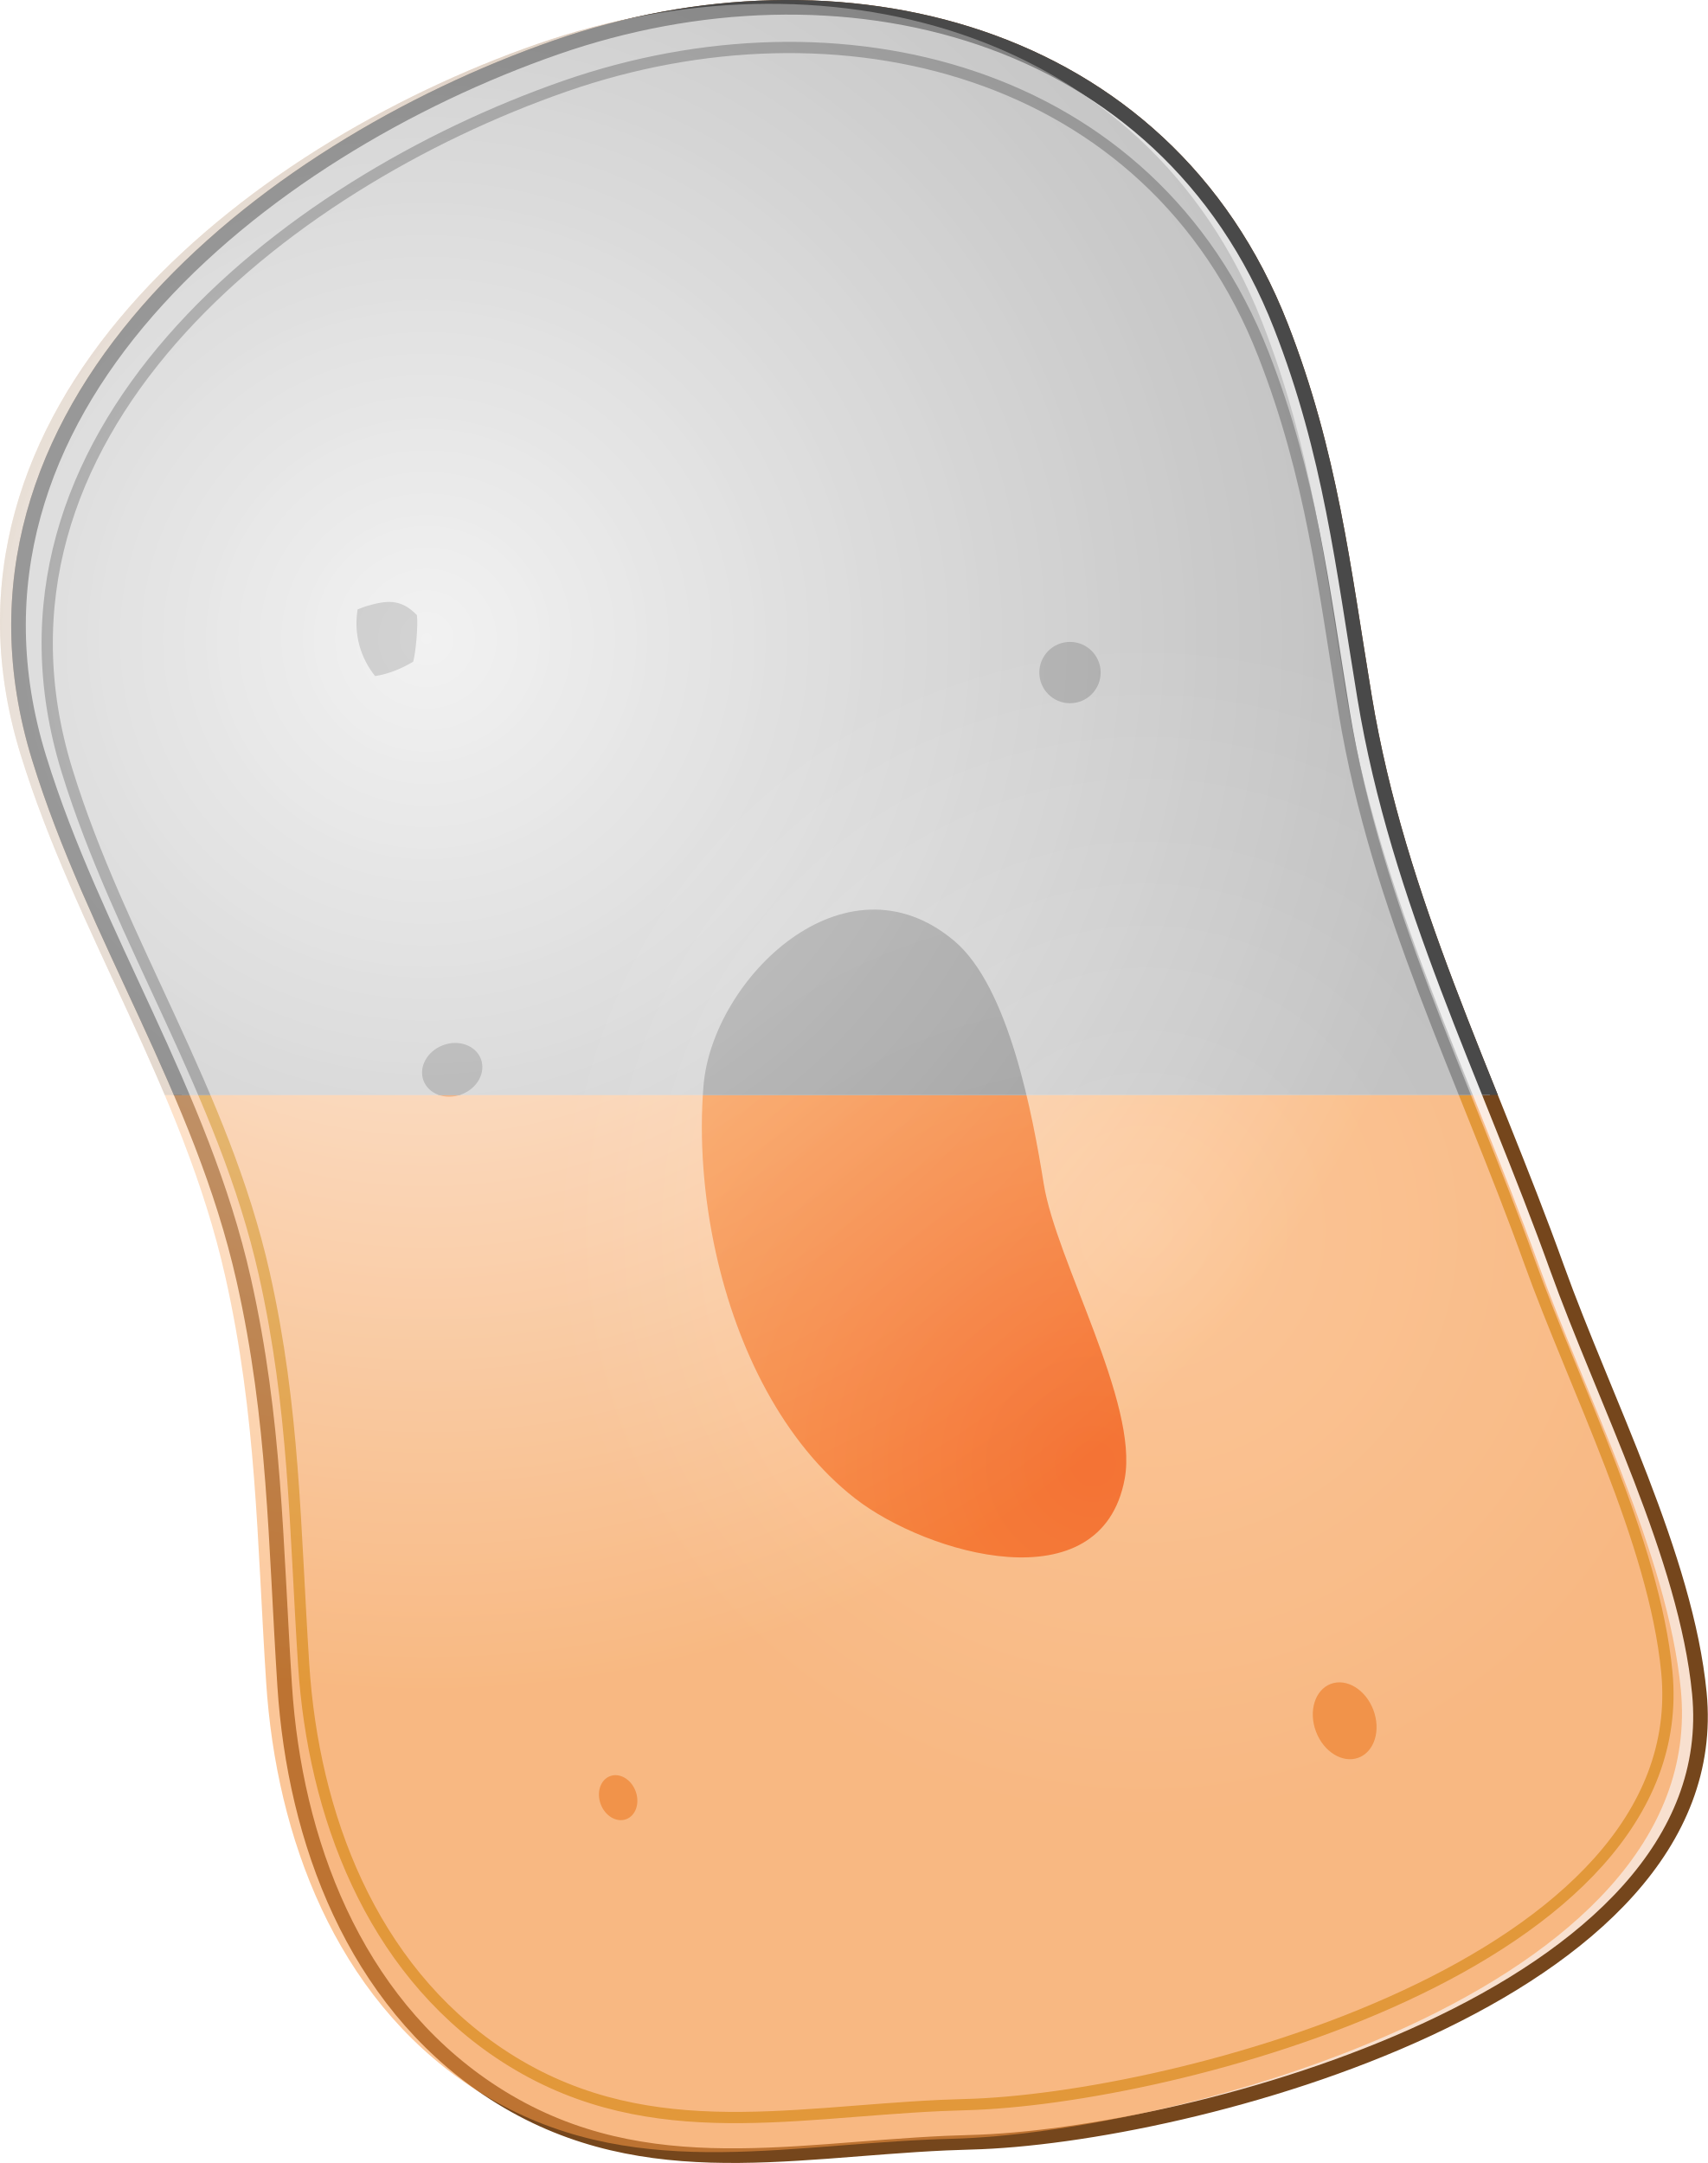
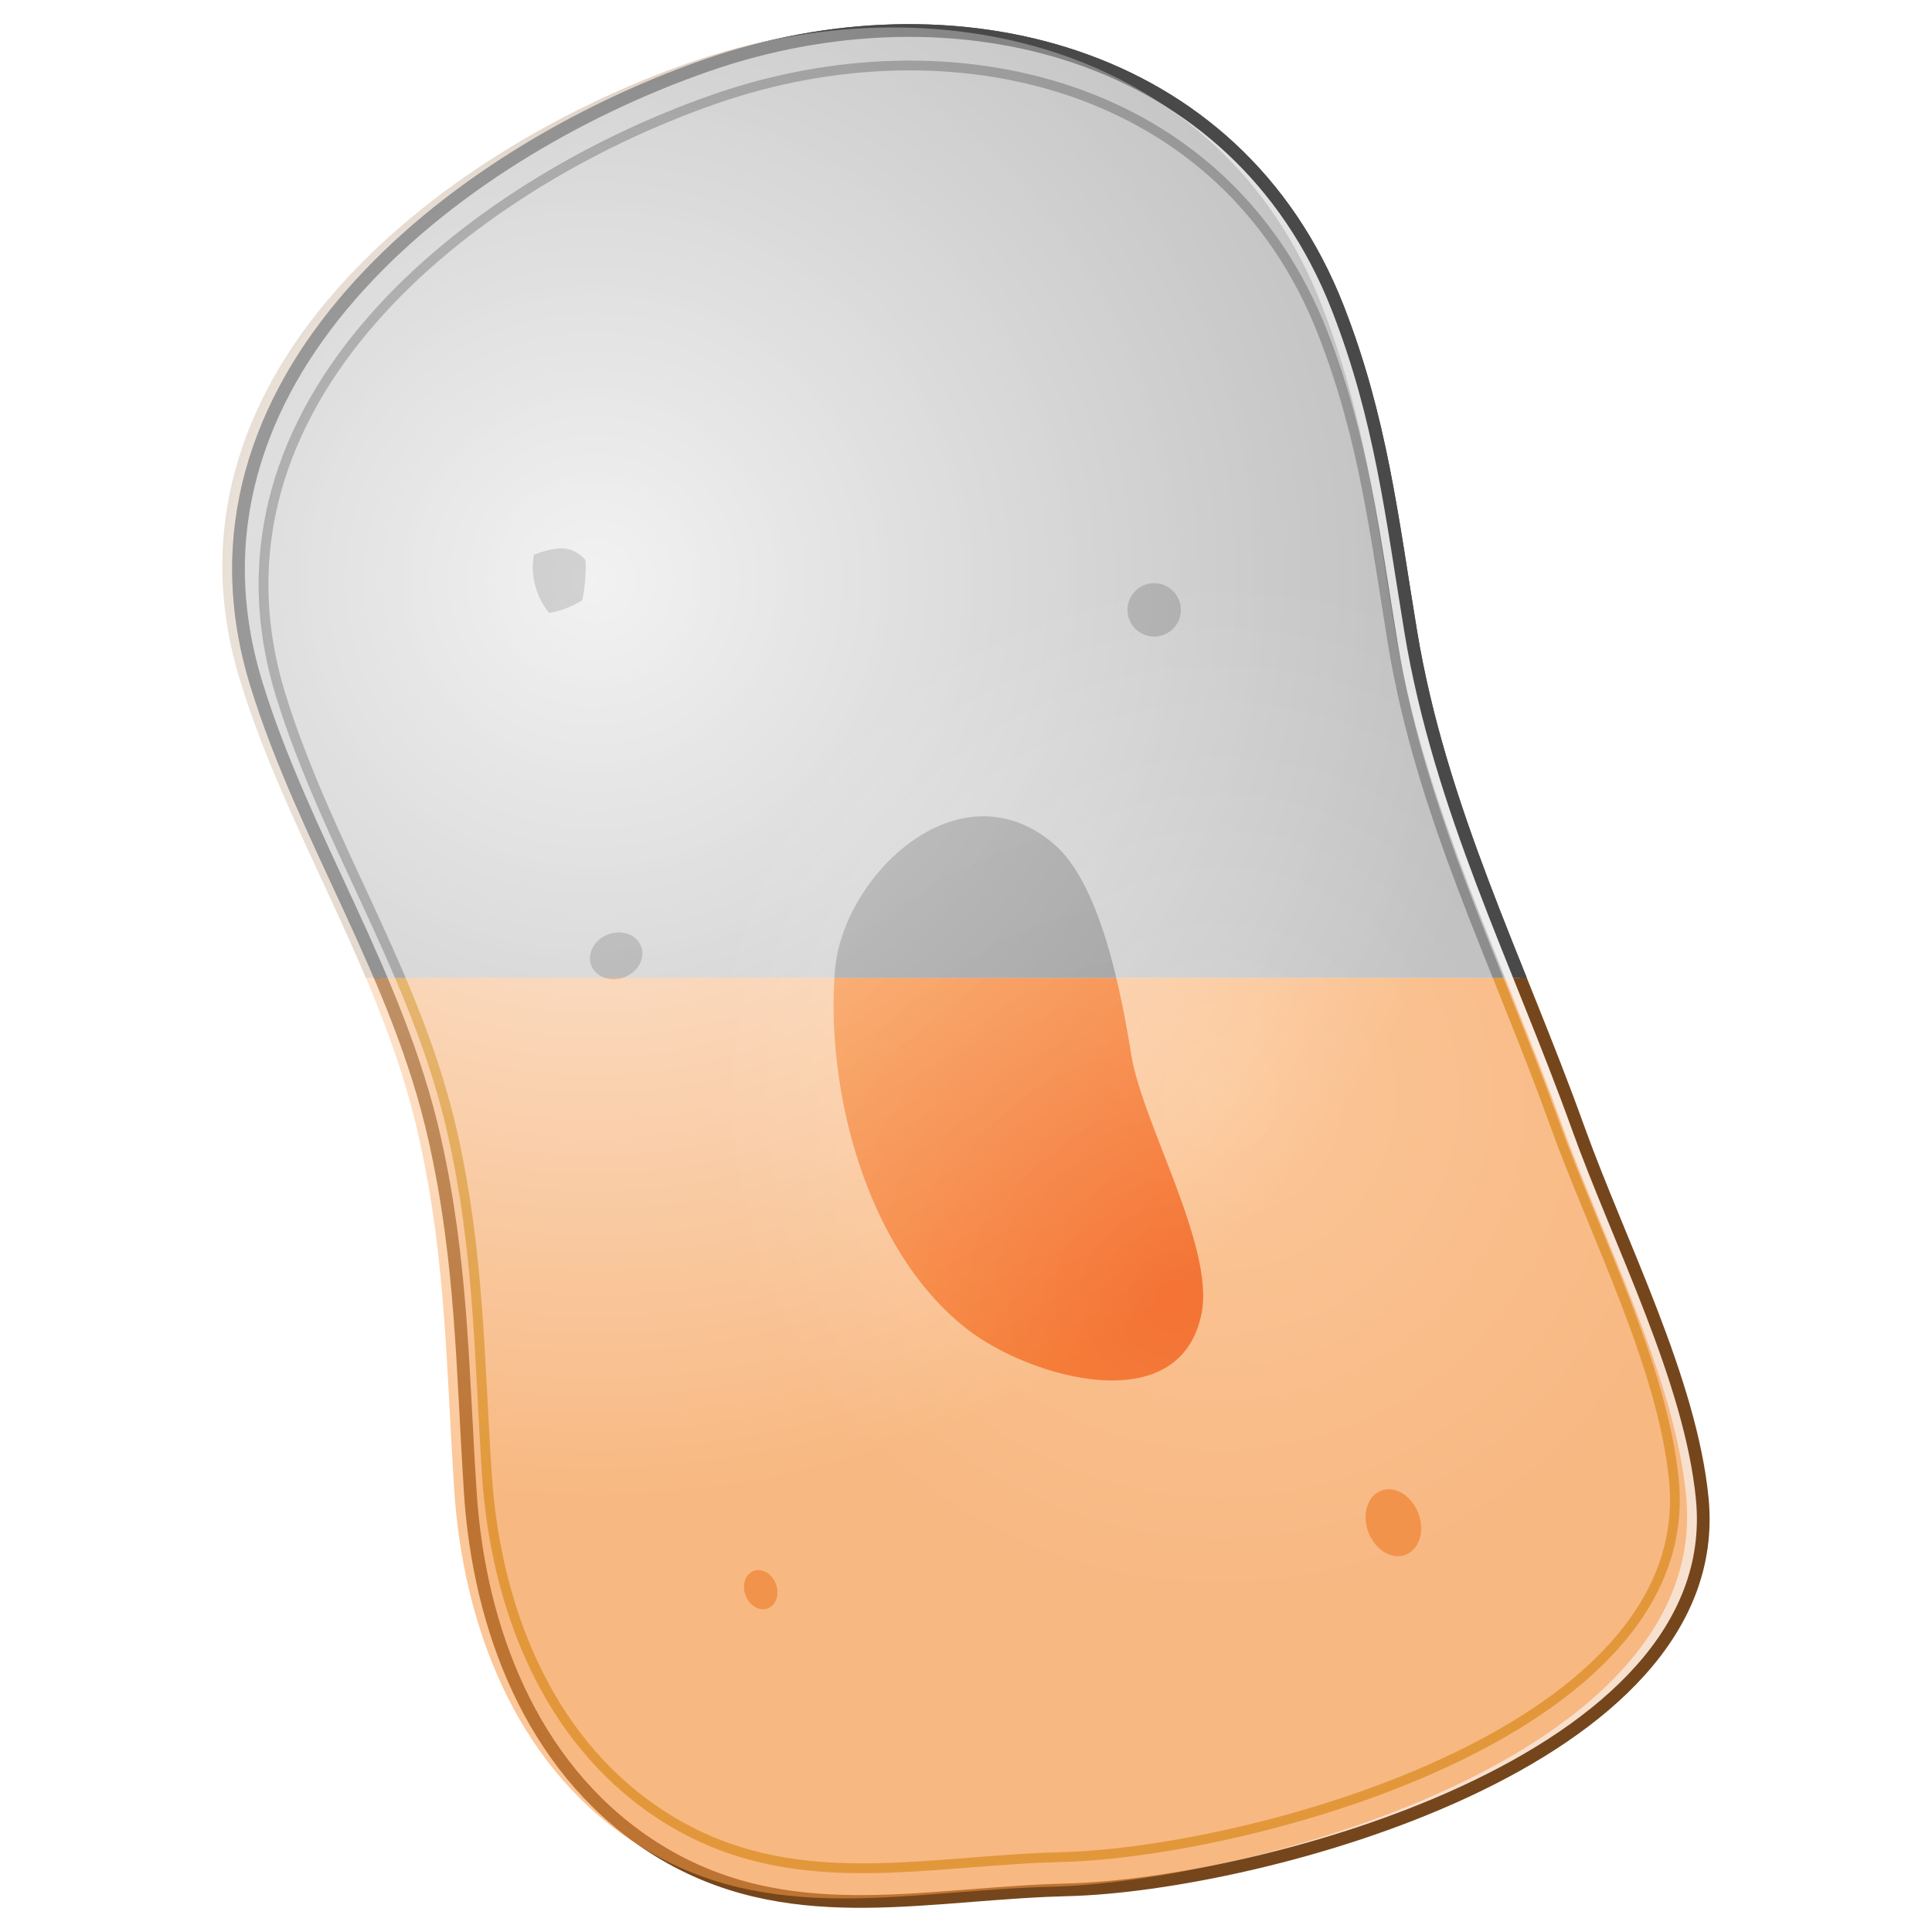
- <svg xmlns="http://www.w3.org/2000/svg" version="1.1" id="Layer_1" width="254.026" height="321.752" viewBox="0 0 254.026 321.752" overflow="visible" enable-background="new 0 0 1435.478 1084.627" xml:space="preserve">
+ <svg xmlns="http://www.w3.org/2000/svg" version="1.1" id="Layer_1" width="330" height="330" viewBox="0 0 330 330" overflow="visible" enable-background="new 0 0 1435.478 1084.627" xml:space="preserve">
  <defs id="defs237">
    <clipPath clipPathUnits="userSpaceOnUse" id="clipPath1">
      <rect style="color:#000000;overflow:visible;fill:#9d9d9d;stroke:#7b7b7b;stroke-width:1.89;stroke-linecap:round;stroke-linejoin:round;paint-order:stroke fill markers" id="rect2" width="448.588" height="214.598" x="-90.647" y="701.516" />
    </clipPath>
  </defs>
  <linearGradient id="XMLID_36_" gradientUnits="userSpaceOnUse" x1="580.649" y1="928.152" x2="1046.348" y2="44.406" gradientTransform="matrix(0.9928,0.1198,-0.1198,0.9928,86.9811,-69.5472)">
    <stop offset="0" style="stop-color:#758BC6" id="stop81" />
    <stop offset="1" style="stop-color:#D2EDF4" id="stop82" />
  </linearGradient>
-   <g id="g90" transform="translate(-21.8236,-753.2265)">
-     <radialGradient id="XMLID_37_" cx="128.518" cy="1535.831" r="87.405" gradientTransform="matrix(0.9354,-0.3537,0.3537,0.9354,-471.2761,-454.9753)" gradientUnits="userSpaceOnUse">
-       <stop offset="0" style="stop-color:#FFFFFF" id="stop83" />
-       <stop offset="1" style="stop-color:#F8E0CF" id="stop84" />
-     </radialGradient>
-     <path fill="url(#XMLID_37_)" stroke="#75461c" stroke-width="2.172" d="m 162.522,1072.024 c 1.226,-0.055 2.454,-0.099 3.687,-0.13 32.29,-0.786 112.743,-21.758 108.386,-66.794 -1.958,-20.238 -14.164,-43.77 -21.188,-63.309 -10.248,-28.506 -23.6,-54.498 -28.606,-84.815 -3.203,-19.394 -5.08,-36.372 -12.465,-55.271 -17.339,-44.363 -65.809,-56.06 -107.859,-41.411 -43.47,15.145 -92.762,54.04 -76.838,105.674 8.174,26.51 24.164,49.682 30.445,77.658 4.686,20.865 4.7,38.98 6.085,60.395 1.492,23.062 10.353,46.609 30.184,59.93 21.612,14.515 44.282,9.161 68.169,8.073 z" id="path84" style="fill:url(#XMLID_37_)" />
-     <path fill="none" stroke="#c7982f" stroke-width="1.674" d="m 161.764,1066.424 c 1.182,-0.054 2.365,-0.097 3.553,-0.127 31.113,-0.756 108.634,-20.964 104.437,-64.359 -1.887,-19.5 -13.647,-42.175 -20.416,-61.002 -9.876,-27.468 -22.741,-52.514 -27.564,-81.724 -3.085,-18.688 -4.895,-35.047 -12.012,-53.258 -16.707,-42.748 -63.409,-54.018 -103.927,-39.904 -41.887,14.594 -89.383,52.071 -74.04,101.824 7.877,25.543 23.286,47.872 29.337,74.83 4.514,20.104 4.528,37.56 5.862,58.192 1.439,22.221 9.976,44.911 29.084,57.747 20.826,13.986 42.669,8.827 65.686,7.781 z" id="path85" />
-     <radialGradient id="XMLID_38_" cx="108.97" cy="1565.626" r="95.609" gradientTransform="matrix(0.9354,-0.3537,0.3537,0.9354,-471.2761,-454.9753)" gradientUnits="userSpaceOnUse">
-       <stop offset="0.006" style="stop-color:#EF4623" id="stop85" />
-       <stop offset="0.978" style="stop-color:#F89843" id="stop86" />
-     </radialGradient>
-     <path fill="url(#XMLID_38_)" d="m 128.316,939.634 c 3.182,14.316 10.015,28.162 20.7,36.489 10.633,8.283 36.624,15.898 40.103,-2.934 2.077,-11.246 -10.195,-32.407 -12.039,-43.83 -1.627,-10.084 -5.133,-29.299 -13.325,-36.181 -16.295,-13.693 -35.988,5.688 -37.29,21.562 -0.637,7.761 -0.034,16.41 1.851,24.894 z" id="path86" style="fill:url(#XMLID_38_)" />
-     <path fill="#e88f52" d="m 75.017,843.874 c -0.605,3.727 0.436,7.217 2.601,9.92 2.015,-0.309 3.933,-1.102 5.67,-2.144 0.388,-1.438 0.746,-5.463 0.55,-6.926 -2.455,-2.521 -4.554,-2.198 -7.602,-1.311" id="path87" />
-     <circle fill="#e88f52" cx="180.977" cy="853.272" r="4.561" id="circle87" />
-     <ellipse transform="matrix(0.9354,-0.3536,0.3536,0.9354,-353.5696,106.1923)" fill="#e88f52" cx="113.802" cy="1020.613" rx="2.77" ry="3.42" id="ellipse87" />
-     <ellipse transform="matrix(0.9354,-0.3536,0.3536,0.9354,-342.5106,143.6258)" fill="#e88f52" cx="221.823" cy="1009.203" rx="4.561" ry="5.864" id="ellipse88" />
-     <ellipse transform="matrix(0.9354,-0.3535,0.3535,0.9354,-316.7748,90.3972)" fill="#e88f52" cx="89.083" cy="912.4" rx="4.561" ry="3.909" id="ellipse89" />
-     <radialGradient id="XMLID_39_" cx="59.66" cy="1415.773" r="160.371" gradientTransform="matrix(0.9354,-0.3537,0.3537,0.9354,-471.2761,-454.9753)" gradientUnits="userSpaceOnUse">
-       <stop offset="0" style="stop-color:#FFFFFF" id="stop89" />
-       <stop offset="0.978" style="stop-color:#F89843" id="stop90" />
-     </radialGradient>
-     <path opacity="0.55" fill="url(#XMLID_39_)" d="m 159.767,1071.504 c 1.226,-0.056 2.454,-0.101 3.686,-0.13 32.291,-0.787 112.743,-21.759 108.386,-66.795 -1.957,-20.237 -14.162,-43.77 -21.187,-63.309 -10.249,-28.508 -23.601,-54.5 -28.606,-84.815 -3.203,-19.394 -5.08,-36.372 -12.466,-55.27 -17.339,-44.364 -65.807,-56.062 -107.857,-41.412 -43.472,15.144 -92.763,54.04 -76.839,105.675 8.174,26.507 24.164,49.681 30.446,77.658 4.685,20.865 4.7,38.979 6.084,60.395 1.493,23.06 10.353,46.608 30.184,59.928 21.612,14.514 44.28,9.161 68.169,8.075 z" id="path90" style="fill:url(#XMLID_39_)" />
-   </g>
  <linearGradient id="XMLID_40_" gradientUnits="userSpaceOnUse" x1="1204.856" y1="631.065" x2="1354.748" y2="346.62">
    <stop offset="0.006" style="stop-color:#466EB5" id="stop106" />
    <stop offset="0.494" style="stop-color:#C7E9F2" id="stop107" />
    <stop offset="1" style="stop-color:#FFFFFF" id="stop108" />
  </linearGradient>
  <text xml:space="preserve" style="font-size:13.333px;line-height:1.25;font-family:'DejaVu Sans';-inkscape-font-specification:'DejaVu Sans';text-align:center;text-decoration:none;text-decoration-line:none;text-decoration-color:#000000;letter-spacing:0px;word-spacing:0px;text-anchor:middle;fill:#000000;stroke:#000000;stroke-width:0;stroke-linecap:butt;stroke-linejoin:miter;stroke-opacity:1;stop-color:#000000" x="148.159" y="-157.738" id="text237">
    <tspan id="tspan237" x="148.159" y="-157.738">https://openclipart.org/detail/340489/organization-levels-of-a-mouse</tspan>
  </text>
  <g style="overflow:visible" id="g1" transform="translate(645.5899,213.0582)">
-     <g id="g90-5" transform="translate(-667.4135,-966.2848)" clip-path="url(#clipPath1)">
-       <radialGradient id="XMLID_37_-6" cx="128.518" cy="1535.831" r="87.405" gradientTransform="matrix(0.9354,-0.3537,0.3537,0.9354,-471.2761,-454.9753)" gradientUnits="userSpaceOnUse">
-         <stop offset="0" style="stop-color:#FFFFFF" id="stop83-2" />
-         <stop offset="1" style="stop-color:#e3e3e3;stop-opacity:1;" id="stop84-9" />
-       </radialGradient>
-       <path fill="url(#XMLID_37_)" stroke="#75461c" stroke-width="2.172" d="m 162.522,1072.024 c 1.226,-0.055 2.454,-0.099 3.687,-0.13 32.29,-0.786 112.743,-21.758 108.386,-66.794 -1.958,-20.238 -14.164,-43.77 -21.188,-63.309 -10.248,-28.506 -23.6,-54.498 -28.606,-84.815 -3.203,-19.394 -5.08,-36.372 -12.465,-55.271 -17.339,-44.363 -65.809,-56.06 -107.859,-41.411 -43.47,15.145 -92.762,54.04 -76.838,105.674 8.174,26.51 24.164,49.682 30.445,77.658 4.686,20.865 4.7,38.98 6.085,60.395 1.492,23.062 10.353,46.609 30.184,59.93 21.612,14.515 44.282,9.161 68.169,8.073 z" id="path84-1" style="fill:url(#XMLID_37_-6);stroke:#494949;stroke-opacity:1" />
-       <path fill="none" stroke="#c7982f" stroke-width="1.674" d="m 161.764,1066.424 c 1.182,-0.054 2.365,-0.097 3.553,-0.127 31.113,-0.756 108.634,-20.964 104.437,-64.359 -1.887,-19.5 -13.647,-42.175 -20.416,-61.002 -9.876,-27.468 -22.741,-52.514 -27.564,-81.724 -3.085,-18.688 -4.895,-35.047 -12.012,-53.258 -16.707,-42.748 -63.409,-54.018 -103.927,-39.904 -41.887,14.594 -89.383,52.071 -74.04,101.824 7.877,25.543 23.286,47.872 29.337,74.83 4.514,20.104 4.528,37.56 5.862,58.192 1.439,22.221 9.976,44.911 29.084,57.747 20.826,13.986 42.669,8.827 65.686,7.781 z" id="path85-2" style="stroke:#7b7b7b;stroke-opacity:1" />
-       <radialGradient id="XMLID_38_-7" cx="108.97" cy="1565.626" r="95.609" gradientTransform="matrix(0.9354,-0.3537,0.3537,0.9354,-471.2761,-454.9753)" gradientUnits="userSpaceOnUse">
-         <stop offset="0.006" style="stop-color:#898989;stop-opacity:1;" id="stop85-0" />
-         <stop offset="0.978" style="stop-color:#9d9d9d;stop-opacity:1;" id="stop86-9" />
-       </radialGradient>
-       <path fill="url(#XMLID_38_)" d="m 128.316,939.634 c 3.182,14.316 10.015,28.162 20.7,36.489 10.633,8.283 36.624,15.898 40.103,-2.934 2.077,-11.246 -10.195,-32.407 -12.039,-43.83 -1.627,-10.084 -5.133,-29.299 -13.325,-36.181 -16.295,-13.693 -35.988,5.688 -37.29,21.562 -0.637,7.761 -0.034,16.41 1.851,24.894 z" id="path86-3" style="fill:url(#XMLID_38_-7)" />
-       <path fill="#e88f52" d="m 75.017,843.874 c -0.605,3.727 0.436,7.217 2.601,9.92 2.015,-0.309 3.933,-1.102 5.67,-2.144 0.388,-1.438 0.746,-5.463 0.55,-6.926 -2.455,-2.521 -4.554,-2.198 -7.602,-1.311" id="path87-6" style="fill:#9d9d9d;fill-opacity:1" />
-       <circle fill="#e88f52" cx="180.977" cy="853.272" r="4.561" id="circle87-0" style="fill:#9d9d9d;fill-opacity:1" />
-       <ellipse transform="matrix(0.9354,-0.3536,0.3536,0.9354,-353.5696,106.1923)" fill="#e88f52" cx="113.802" cy="1020.613" rx="2.77" ry="3.42" id="ellipse87-6" style="fill:#9d9d9d;fill-opacity:1" />
-       <ellipse transform="matrix(0.9354,-0.3536,0.3536,0.9354,-342.5106,143.6258)" fill="#e88f52" cx="221.823" cy="1009.203" rx="4.561" ry="5.864" id="ellipse88-2" style="fill:#9d9d9d;fill-opacity:1" />
-       <ellipse transform="matrix(0.9354,-0.3535,0.3535,0.9354,-316.7748,90.3972)" fill="#e88f52" cx="89.083" cy="912.4" rx="4.561" ry="3.909" id="ellipse89-6" style="fill:#9d9d9d;fill-opacity:1" />
-       <radialGradient id="XMLID_39_-1" cx="59.66" cy="1415.773" r="160.371" gradientTransform="matrix(0.9354,-0.3537,0.3537,0.9354,-471.2761,-454.9753)" gradientUnits="userSpaceOnUse">
-         <stop offset="0" style="stop-color:#FFFFFF" id="stop89-8" />
-         <stop offset="0.978" style="stop-color:#9d9d9d;stop-opacity:1;" id="stop90-7" />
-       </radialGradient>
-       <path opacity="0.55" fill="url(#XMLID_39_)" d="m 159.767,1071.504 c 1.226,-0.056 2.454,-0.101 3.686,-0.13 32.291,-0.787 112.743,-21.759 108.386,-66.795 -1.957,-20.237 -14.162,-43.77 -21.187,-63.309 -10.249,-28.508 -23.601,-54.5 -28.606,-84.815 -3.203,-19.394 -5.08,-36.372 -12.466,-55.27 -17.339,-44.364 -65.807,-56.062 -107.857,-41.412 -43.472,15.144 -92.763,54.04 -76.839,105.675 8.174,26.507 24.164,49.681 30.446,77.658 4.685,20.865 4.7,38.979 6.084,60.395 1.493,23.06 10.353,46.608 30.184,59.928 21.612,14.514 44.28,9.161 68.169,8.075 z" id="path90-9" style="fill:url(#XMLID_39_-1)" />
+     <g id="g2" transform="translate(37.98678,4.124204)">
+       <g id="g90" transform="translate(-667.4135,-966.2848)">
+         <radialGradient id="XMLID_37_" cx="128.518" cy="1535.831" r="87.405" gradientTransform="matrix(0.9354,-0.3537,0.3537,0.9354,-471.2761,-454.9753)" gradientUnits="userSpaceOnUse">
+           <stop offset="0" style="stop-color:#FFFFFF" id="stop83" />
+           <stop offset="1" style="stop-color:#F8E0CF" id="stop84" />
+         </radialGradient>
+         <path fill="url(#XMLID_37_)" stroke="#75461c" stroke-width="2.172" d="m 162.522,1072.024 c 1.226,-0.055 2.454,-0.099 3.687,-0.13 32.29,-0.786 112.743,-21.758 108.386,-66.794 -1.958,-20.238 -14.164,-43.77 -21.188,-63.309 -10.248,-28.506 -23.6,-54.498 -28.606,-84.815 -3.203,-19.394 -5.08,-36.372 -12.465,-55.271 -17.339,-44.363 -65.809,-56.06 -107.859,-41.411 -43.47,15.145 -92.762,54.04 -76.838,105.674 8.174,26.51 24.164,49.682 30.445,77.658 4.686,20.865 4.7,38.98 6.085,60.395 1.492,23.062 10.353,46.609 30.184,59.93 21.612,14.515 44.282,9.161 68.169,8.073 z" id="path84" style="fill:url(#XMLID_37_)" />
+         <path fill="none" stroke="#c7982f" stroke-width="1.674" d="m 161.764,1066.424 c 1.182,-0.054 2.365,-0.097 3.553,-0.127 31.113,-0.756 108.634,-20.964 104.437,-64.359 -1.887,-19.5 -13.647,-42.175 -20.416,-61.002 -9.876,-27.468 -22.741,-52.514 -27.564,-81.724 -3.085,-18.688 -4.895,-35.047 -12.012,-53.258 -16.707,-42.748 -63.409,-54.018 -103.927,-39.904 -41.887,14.594 -89.383,52.071 -74.04,101.824 7.877,25.543 23.286,47.872 29.337,74.83 4.514,20.104 4.528,37.56 5.862,58.192 1.439,22.221 9.976,44.911 29.084,57.747 20.826,13.986 42.669,8.827 65.686,7.781 z" id="path85" />
+         <radialGradient id="XMLID_38_" cx="108.97" cy="1565.626" r="95.609" gradientTransform="matrix(0.9354,-0.3537,0.3537,0.9354,-471.2761,-454.9753)" gradientUnits="userSpaceOnUse">
+           <stop offset="0.006" style="stop-color:#EF4623" id="stop85" />
+           <stop offset="0.978" style="stop-color:#F89843" id="stop86" />
+         </radialGradient>
+         <path fill="url(#XMLID_38_)" d="m 128.316,939.634 c 3.182,14.316 10.015,28.162 20.7,36.489 10.633,8.283 36.624,15.898 40.103,-2.934 2.077,-11.246 -10.195,-32.407 -12.039,-43.83 -1.627,-10.084 -5.133,-29.299 -13.325,-36.181 -16.295,-13.693 -35.988,5.688 -37.29,21.562 -0.637,7.761 -0.034,16.41 1.851,24.894 z" id="path86" style="fill:url(#XMLID_38_)" />
+         <path fill="#e88f52" d="m 75.017,843.874 c -0.605,3.727 0.436,7.217 2.601,9.92 2.015,-0.309 3.933,-1.102 5.67,-2.144 0.388,-1.438 0.746,-5.463 0.55,-6.926 -2.455,-2.521 -4.554,-2.198 -7.602,-1.311" id="path87" />
+         <circle fill="#e88f52" cx="180.977" cy="853.272" r="4.561" id="circle87" />
+         <ellipse transform="matrix(0.9354,-0.3536,0.3536,0.9354,-353.5696,106.1923)" fill="#e88f52" cx="113.802" cy="1020.613" rx="2.77" ry="3.42" id="ellipse87" />
+         <ellipse transform="matrix(0.9354,-0.3536,0.3536,0.9354,-342.5106,143.6258)" fill="#e88f52" cx="221.823" cy="1009.203" rx="4.561" ry="5.864" id="ellipse88" />
+         <ellipse transform="matrix(0.9354,-0.3535,0.3535,0.9354,-316.7748,90.3972)" fill="#e88f52" cx="89.083" cy="912.4" rx="4.561" ry="3.909" id="ellipse89" />
+         <radialGradient id="XMLID_39_" cx="59.66" cy="1415.773" r="160.371" gradientTransform="matrix(0.9354,-0.3537,0.3537,0.9354,-471.2761,-454.9753)" gradientUnits="userSpaceOnUse">
+           <stop offset="0" style="stop-color:#FFFFFF" id="stop89" />
+           <stop offset="0.978" style="stop-color:#F89843" id="stop90" />
+         </radialGradient>
+         <path opacity="0.55" fill="url(#XMLID_39_)" d="m 159.767,1071.504 c 1.226,-0.056 2.454,-0.101 3.686,-0.13 32.291,-0.787 112.743,-21.759 108.386,-66.795 -1.957,-20.237 -14.162,-43.77 -21.187,-63.309 -10.249,-28.508 -23.601,-54.5 -28.606,-84.815 -3.203,-19.394 -5.08,-36.372 -12.466,-55.27 -17.339,-44.364 -65.807,-56.062 -107.857,-41.412 -43.472,15.144 -92.763,54.04 -76.839,105.675 8.174,26.507 24.164,49.681 30.446,77.658 4.685,20.865 4.7,38.979 6.084,60.395 1.493,23.06 10.353,46.608 30.184,59.928 21.612,14.514 44.28,9.161 68.169,8.075 z" id="path90" style="fill:url(#XMLID_39_)" />
+       </g>
+       <g id="g90-5" transform="translate(-667.4135,-966.2848)" clip-path="url(#clipPath1)">
+         <radialGradient id="XMLID_37_-6" cx="128.518" cy="1535.831" r="87.405" gradientTransform="matrix(0.9354,-0.3537,0.3537,0.9354,-471.2761,-454.9753)" gradientUnits="userSpaceOnUse">
+           <stop offset="0" style="stop-color:#FFFFFF" id="stop83-2" />
+           <stop offset="1" style="stop-color:#e3e3e3;stop-opacity:1;" id="stop84-9" />
+         </radialGradient>
+         <path fill="url(#XMLID_37_)" stroke="#75461c" stroke-width="2.172" d="m 162.522,1072.024 c 1.226,-0.055 2.454,-0.099 3.687,-0.13 32.29,-0.786 112.743,-21.758 108.386,-66.794 -1.958,-20.238 -14.164,-43.77 -21.188,-63.309 -10.248,-28.506 -23.6,-54.498 -28.606,-84.815 -3.203,-19.394 -5.08,-36.372 -12.465,-55.271 -17.339,-44.363 -65.809,-56.06 -107.859,-41.411 -43.47,15.145 -92.762,54.04 -76.838,105.674 8.174,26.51 24.164,49.682 30.445,77.658 4.686,20.865 4.7,38.98 6.085,60.395 1.492,23.062 10.353,46.609 30.184,59.93 21.612,14.515 44.282,9.161 68.169,8.073 z" id="path84-1" style="fill:url(#XMLID_37_-6);stroke:#494949;stroke-opacity:1" />
+         <path fill="none" stroke="#c7982f" stroke-width="1.674" d="m 161.764,1066.424 c 1.182,-0.054 2.365,-0.097 3.553,-0.127 31.113,-0.756 108.634,-20.964 104.437,-64.359 -1.887,-19.5 -13.647,-42.175 -20.416,-61.002 -9.876,-27.468 -22.741,-52.514 -27.564,-81.724 -3.085,-18.688 -4.895,-35.047 -12.012,-53.258 -16.707,-42.748 -63.409,-54.018 -103.927,-39.904 -41.887,14.594 -89.383,52.071 -74.04,101.824 7.877,25.543 23.286,47.872 29.337,74.83 4.514,20.104 4.528,37.56 5.862,58.192 1.439,22.221 9.976,44.911 29.084,57.747 20.826,13.986 42.669,8.827 65.686,7.781 z" id="path85-2" style="stroke:#7b7b7b;stroke-opacity:1" />
+         <radialGradient id="XMLID_38_-7" cx="108.97" cy="1565.626" r="95.609" gradientTransform="matrix(0.9354,-0.3537,0.3537,0.9354,-471.2761,-454.9753)" gradientUnits="userSpaceOnUse">
+           <stop offset="0.006" style="stop-color:#898989;stop-opacity:1;" id="stop85-0" />
+           <stop offset="0.978" style="stop-color:#9d9d9d;stop-opacity:1;" id="stop86-9" />
+         </radialGradient>
+         <path fill="url(#XMLID_38_)" d="m 128.316,939.634 c 3.182,14.316 10.015,28.162 20.7,36.489 10.633,8.283 36.624,15.898 40.103,-2.934 2.077,-11.246 -10.195,-32.407 -12.039,-43.83 -1.627,-10.084 -5.133,-29.299 -13.325,-36.181 -16.295,-13.693 -35.988,5.688 -37.29,21.562 -0.637,7.761 -0.034,16.41 1.851,24.894 z" id="path86-3" style="fill:url(#XMLID_38_-7)" />
+         <path fill="#e88f52" d="m 75.017,843.874 c -0.605,3.727 0.436,7.217 2.601,9.92 2.015,-0.309 3.933,-1.102 5.67,-2.144 0.388,-1.438 0.746,-5.463 0.55,-6.926 -2.455,-2.521 -4.554,-2.198 -7.602,-1.311" id="path87-6" style="fill:#9d9d9d;fill-opacity:1" />
+         <circle fill="#e88f52" cx="180.977" cy="853.272" r="4.561" id="circle87-0" style="fill:#9d9d9d;fill-opacity:1" />
+         <ellipse transform="matrix(0.9354,-0.3536,0.3536,0.9354,-353.5696,106.1923)" fill="#e88f52" cx="113.802" cy="1020.613" rx="2.77" ry="3.42" id="ellipse87-6" style="fill:#9d9d9d;fill-opacity:1" />
+         <ellipse transform="matrix(0.9354,-0.3536,0.3536,0.9354,-342.5106,143.6258)" fill="#e88f52" cx="221.823" cy="1009.203" rx="4.561" ry="5.864" id="ellipse88-2" style="fill:#9d9d9d;fill-opacity:1" />
+         <ellipse transform="matrix(0.9354,-0.3535,0.3535,0.9354,-316.7748,90.3972)" fill="#e88f52" cx="89.083" cy="912.4" rx="4.561" ry="3.909" id="ellipse89-6" style="fill:#9d9d9d;fill-opacity:1" />
+         <radialGradient id="XMLID_39_-1" cx="59.66" cy="1415.773" r="160.371" gradientTransform="matrix(0.9354,-0.3537,0.3537,0.9354,-471.2761,-454.9753)" gradientUnits="userSpaceOnUse">
+           <stop offset="0" style="stop-color:#FFFFFF" id="stop89-8" />
+           <stop offset="0.978" style="stop-color:#9d9d9d;stop-opacity:1;" id="stop90-7" />
+         </radialGradient>
+         <path opacity="0.55" fill="url(#XMLID_39_)" d="m 159.767,1071.504 c 1.226,-0.056 2.454,-0.101 3.686,-0.13 32.291,-0.787 112.743,-21.759 108.386,-66.795 -1.957,-20.237 -14.162,-43.77 -21.187,-63.309 -10.249,-28.508 -23.601,-54.5 -28.606,-84.815 -3.203,-19.394 -5.08,-36.372 -12.466,-55.27 -17.339,-44.364 -65.807,-56.062 -107.857,-41.412 -43.472,15.144 -92.763,54.04 -76.839,105.675 8.174,26.507 24.164,49.681 30.446,77.658 4.685,20.865 4.7,38.979 6.084,60.395 1.493,23.06 10.353,46.608 30.184,59.928 21.612,14.514 44.28,9.161 68.169,8.075 z" id="path90-9" style="fill:url(#XMLID_39_-1)" />
+       </g>
    </g>
  </g>
</svg>
